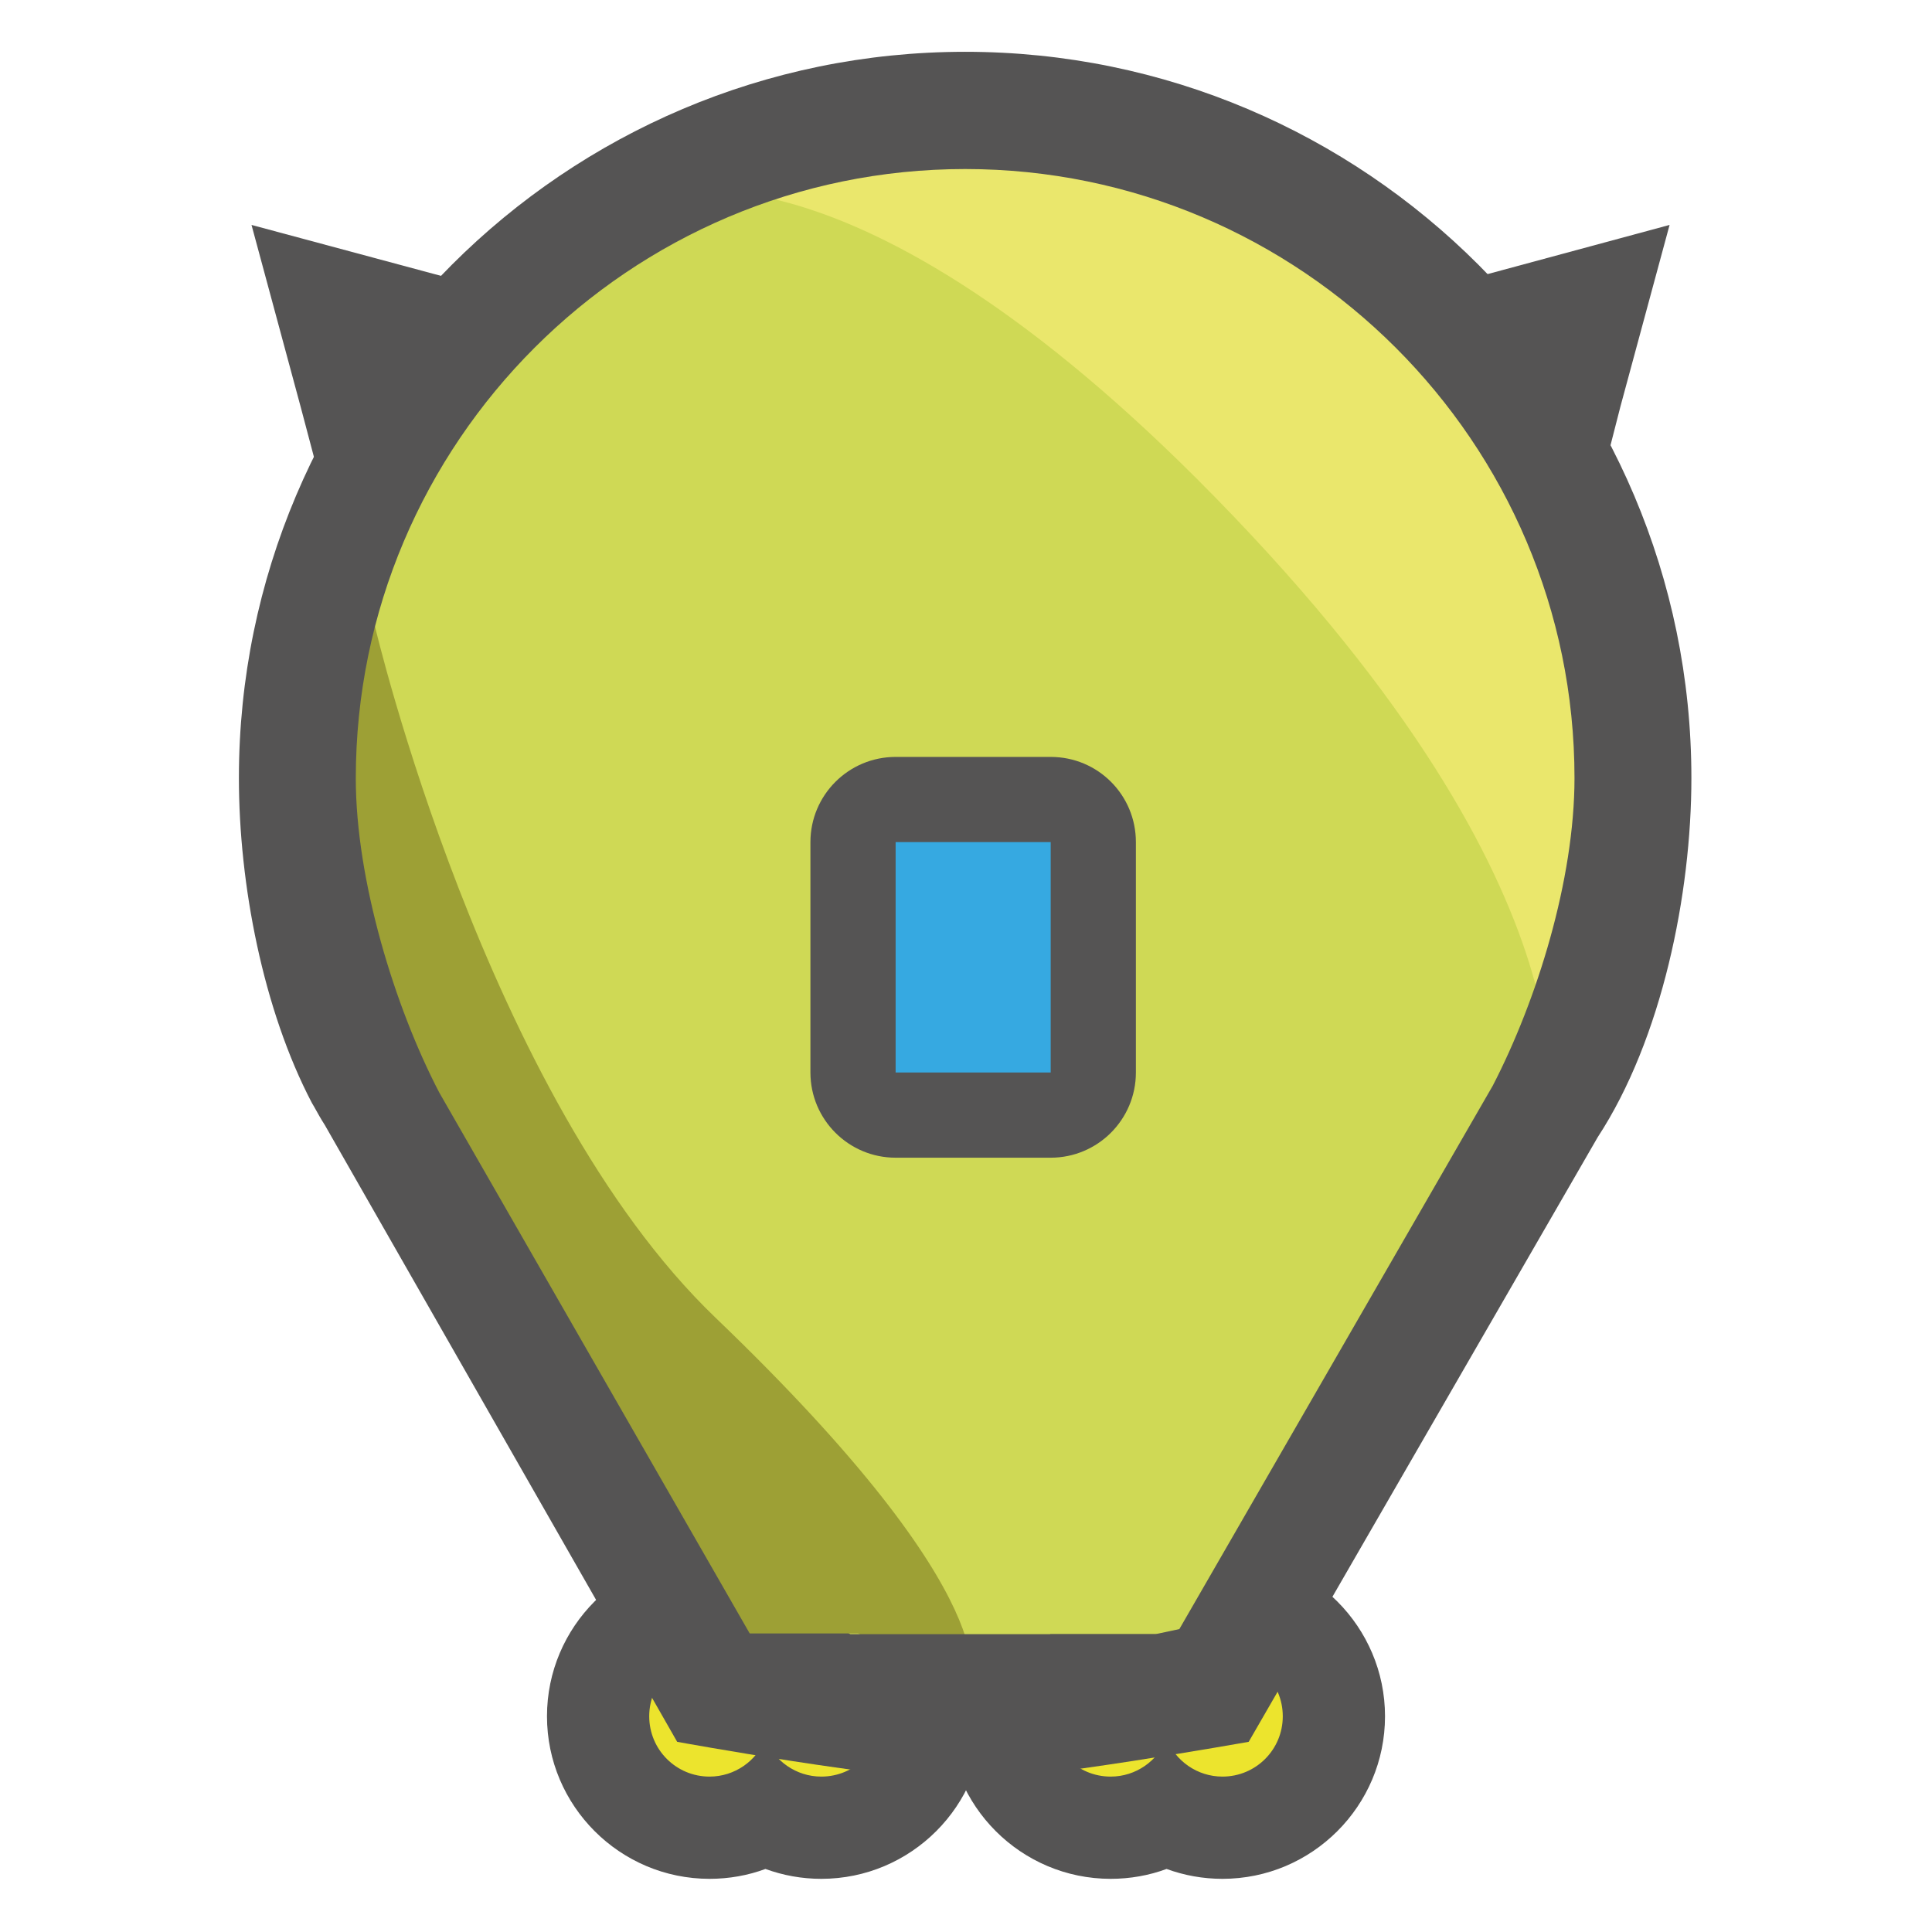
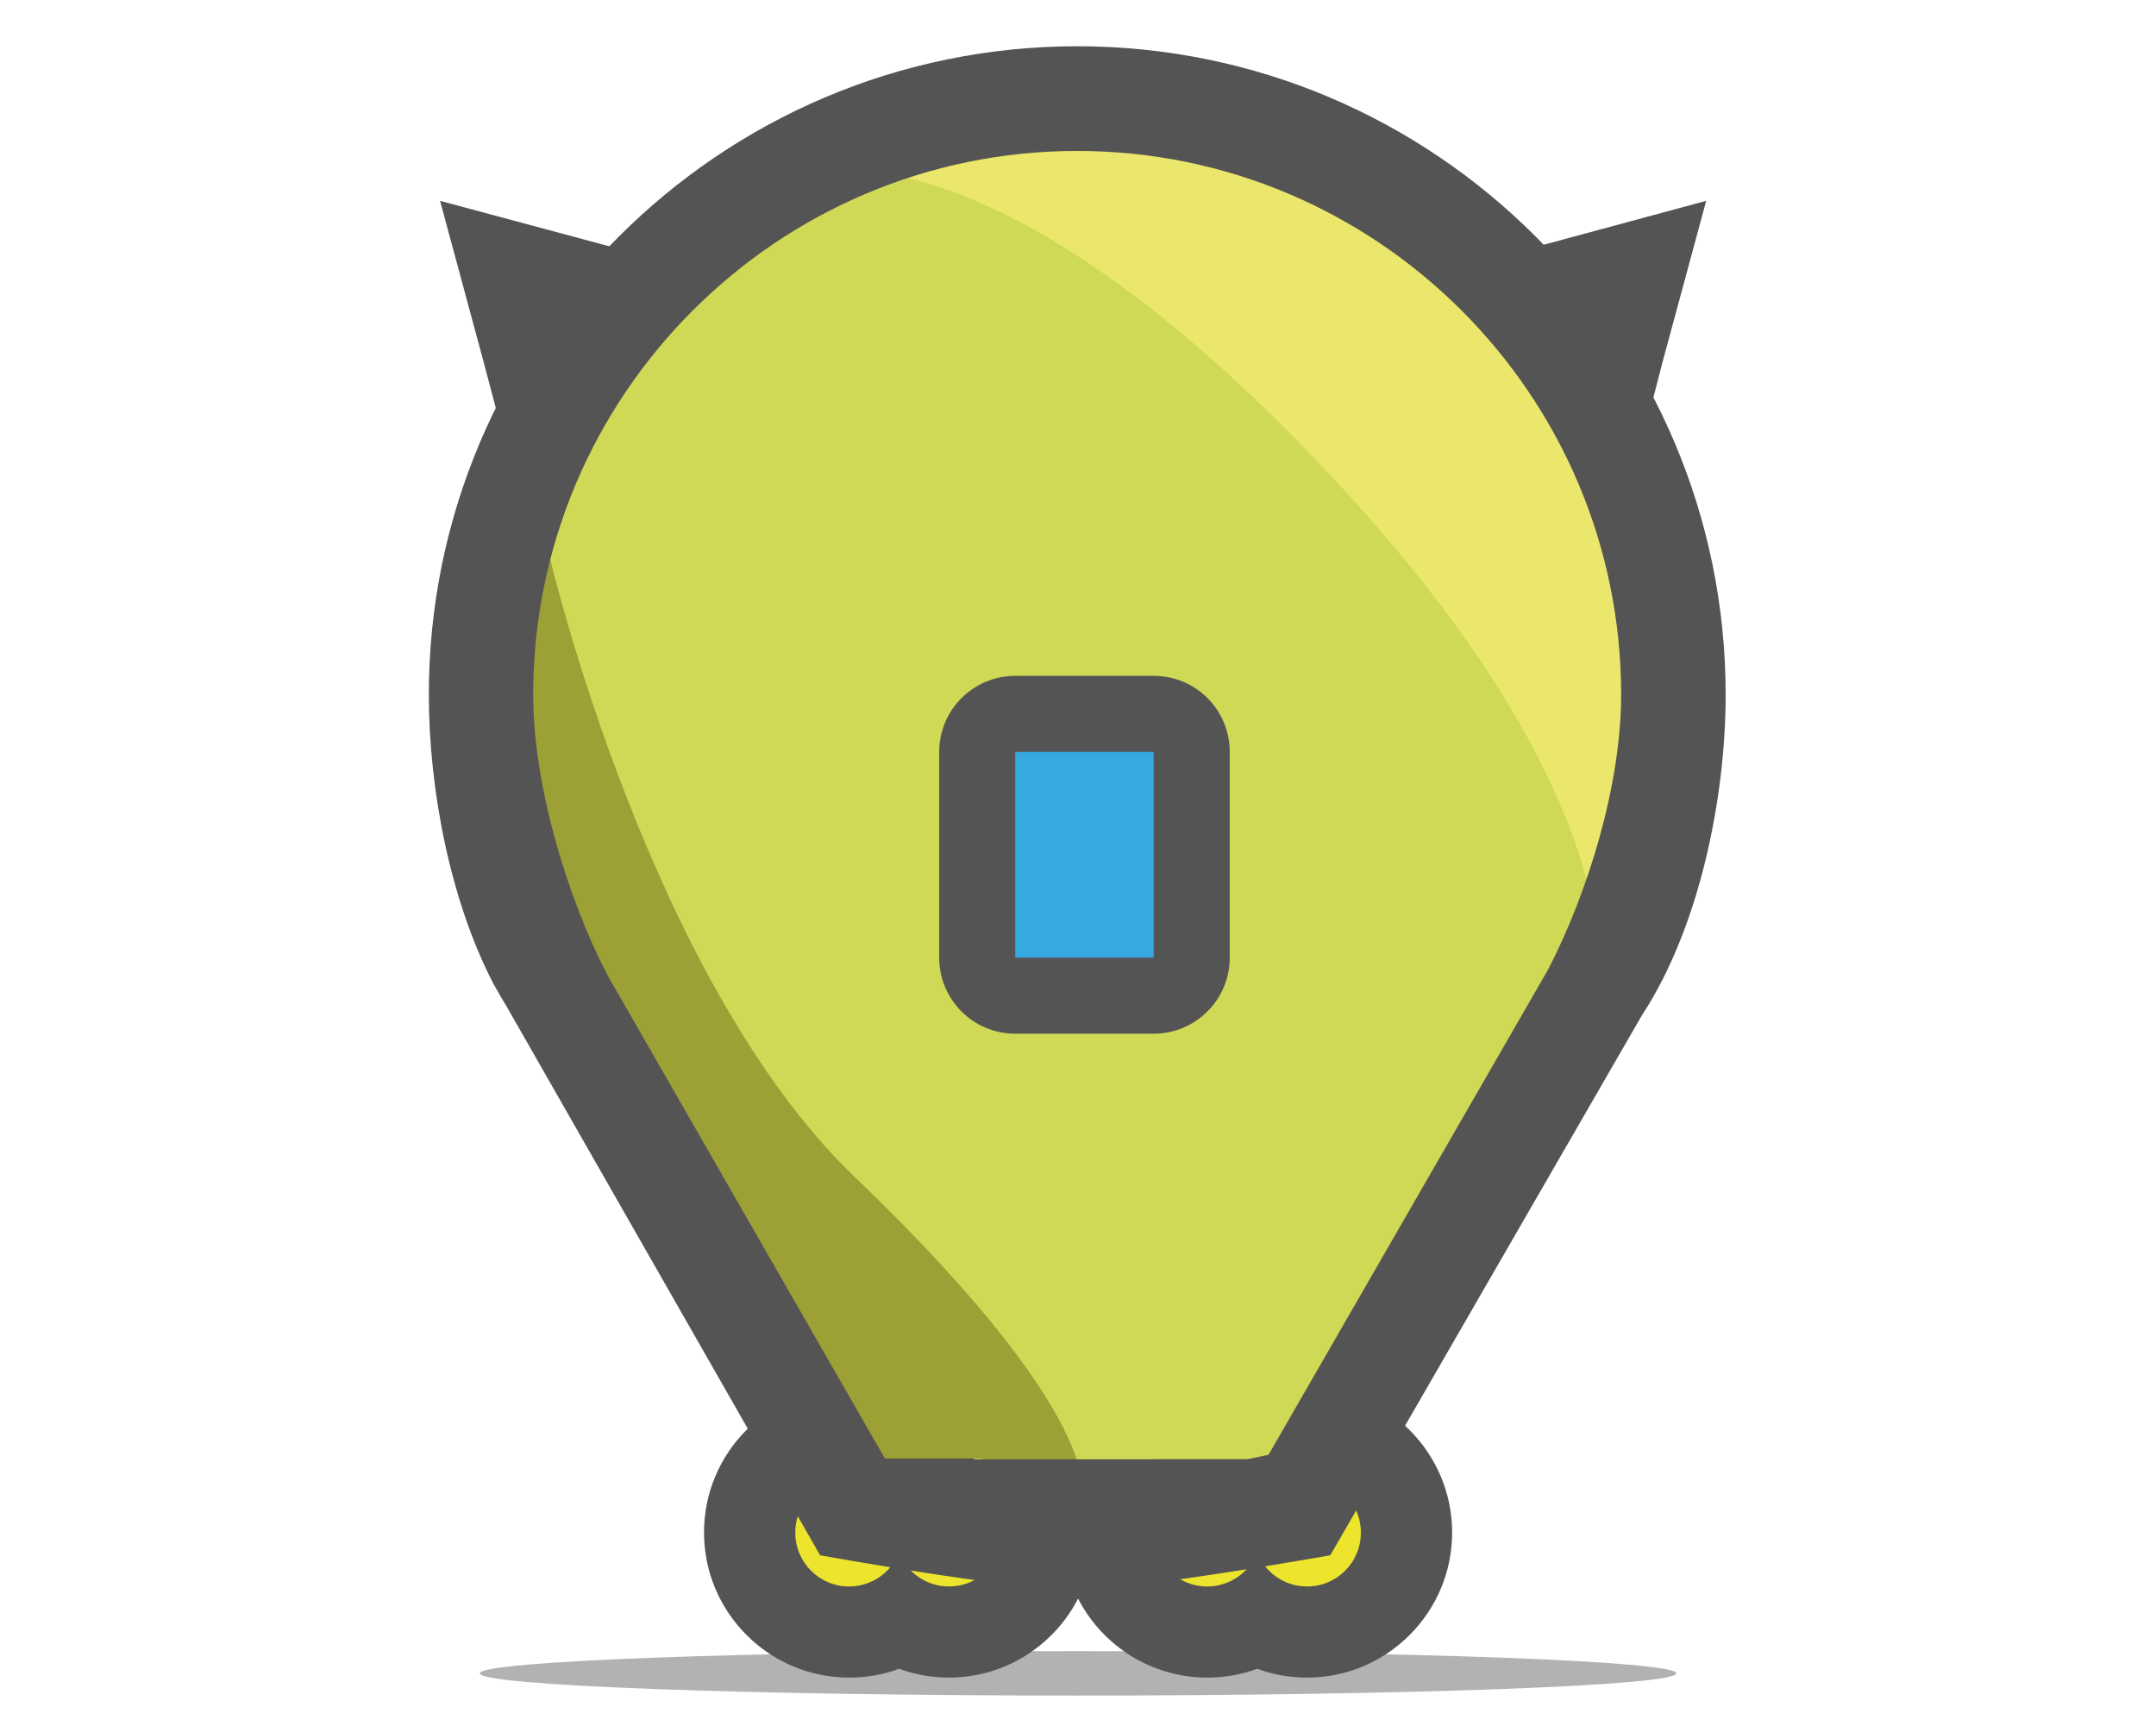
- <svg xmlns="http://www.w3.org/2000/svg" version="1.1" id="Ebene_1" x="0px" y="0px" viewBox="0 0 566.9 566.9" enable-background="new 0 0 566.9 566.9" xml:space="preserve">
-   <g>
-     <path fill="#ECE42D" d="M358.7,536.4c-5.9,0-11.5-1.6-16.4-4.4c-4.9,2.8-10.5,4.4-16.4,4.4c-18,0-32.7-14.7-32.7-32.7   c0-18,14.7-32.7,32.7-32.7c5.9,0,11.5,1.6,16.4,4.4c4.9-2.8,10.5-4.4,16.4-4.4c18,0,32.7,14.7,32.7,32.7   C391.4,521.7,376.7,536.4,358.7,536.4z" />
+ <svg xmlns="http://www.w3.org/2000/svg" version="1.1" x="0px" y="0px" viewBox="0 0 1417.3 1133.9" enable-background="new 0 0 1417.3 1133.9" xml:space="preserve">
+   <g id="Ebene_2">
+     <ellipse fill="#B2B2B1" cx="708.7" cy="1099.8" rx="393.3" ry="14.6" />
+   </g>
+   <g id="Ebene_1">
    <g>
-       <path fill="#555454" d="M358.7,485.9c9.8,0,17.7,7.9,17.7,17.7c0,9.8-7.9,17.7-17.7,17.7c-7.4,0-13.8-4.6-16.4-11.1    c-2.6,6.5-9,11.1-16.4,11.1c-9.8,0-17.7-7.9-17.7-17.7c0-9.8,7.9-17.7,17.7-17.7c7.4,0,13.8,4.6,16.4,11.1    C344.9,490.5,351.2,485.9,358.7,485.9 M358.7,455.9c-5.7,0-11.3,1-16.4,2.9c-5.2-1.9-10.7-2.9-16.4-2.9    c-26.3,0-47.7,21.4-47.7,47.7c0,26.3,21.4,47.7,47.7,47.7c5.7,0,11.3-1,16.4-2.9c5.2,1.9,10.7,2.9,16.4,2.9    c26.3,0,47.7-21.4,47.7-47.7C406.4,477.4,385,455.9,358.7,455.9L358.7,455.9z" />
+       <path fill="#ECE42D" d="M859.2,1072.9c-11.8,0-23-3.2-32.8-8.8c-9.8,5.6-21,8.8-32.8,8.8c-36,0-65.4-29.4-65.4-65.4    c0-36,29.4-65.4,65.4-65.4c11.8,0,23,3.2,32.8,8.8c9.8-5.6,21-8.8,32.8-8.8c36,0,65.4,29.4,65.4,65.4    C924.6,1043.5,895.2,1072.9,859.2,1072.9z" />
+       <g>
+         <path fill="#555454" d="M859.2,971.9c19.6,0,35.4,15.8,35.4,35.4c0,19.6-15.8,35.4-35.4,35.4c-14.8,0-27.6-9.2-32.8-22.2     c-5.2,13-18,22.2-32.8,22.2c-19.6,0-35.4-15.8-35.4-35.4c0-19.6,15.8-35.4,35.4-35.4c14.8,0,27.6,9.2,32.8,22.2     C831.6,981.1,844.2,971.9,859.2,971.9 M859.2,911.8c-11.4,0-22.6,2-32.8,5.8c-10.4-3.8-21.4-5.8-32.8-5.8     c-52.6,0-95.4,42.8-95.4,95.4s42.8,95.4,95.4,95.4c11.4,0,22.6-2,32.8-5.8c10.4,3.8,21.4,5.8,32.8,5.8     c52.6,0,95.4-42.8,95.4-95.4C954.6,954.9,911.8,911.8,859.2,911.8L859.2,911.8z" />
+       </g>
+     </g>
+     <g>
+       <path fill="#ECE42D" d="M623.8,1072.9c-11.8,0-23-3.2-32.8-8.8c-9.8,5.6-21,8.8-32.8,8.8c-36,0-65.4-29.4-65.4-65.4    c0-36,29.4-65.4,65.4-65.4c11.8,0,23,3.2,32.8,8.8c9.8-5.6,21-8.8,32.8-8.8c36,0,65.4,29.4,65.4,65.4    C689.4,1043.5,660,1072.9,623.8,1072.9z" />
+       <g>
+         <path fill="#555454" d="M623.8,971.9c19.6,0,35.4,15.8,35.4,35.4c0,19.6-15.8,35.4-35.4,35.4c-14.8,0-27.6-9.2-32.8-22.2     c-5.2,13-18,22.2-32.8,22.2c-19.6,0-35.4-15.8-35.4-35.4c0-19.6,15.8-35.4,35.4-35.4c14.8,0,27.6,9.2,32.8,22.2     C596.4,981.1,609,971.9,623.8,971.9 M623.8,911.8c-11.4,0-22.6,2-32.8,5.8c-10.4-3.8-21.4-5.8-32.8-5.8     c-52.6,0-95.4,42.8-95.4,95.4s42.8,95.4,95.4,95.4c11.4,0,22.6-2,32.8-5.8c10.4,3.8,21.4,5.8,32.8,5.8     c52.6,0,95.4-42.8,95.4-95.4C719.4,954.9,676.6,911.8,623.8,911.8L623.8,911.8z" />
+       </g>
+     </g>
+     <circle fill="#FDFDFD" cx="529" cy="374.8" r="138.6" />
+     <circle fill="#FDFDFD" cx="899" cy="373.8" r="140.6" />
+     <g>
+       <g>
+         <path fill="#555454" d="M712.4,453c-12.4,28.8-30.6,54-54,74l5,8.2l54.4,94.2l54.4-94.2l1.4-2.2C747,512,726,484.6,712.4,453z" />
+         <path fill="#3B3A3A" d="M712.4,453c1.8-4.2,3.2-7.8,4.6-11.8h-9.2C709.2,444.8,711,448.8,712.4,453z" />
+       </g>
+     </g>
+     <path fill="#555454" d="M1092.8,238.4l28.8-106.4L1015,160.8l-66.8,17.8c-16-4.2-32.4-6.4-49.8-6.4c-81.4,0-152,48.6-184,118.4   c-31.6-69.8-102.2-118.4-184-118.4c-20.2,0-39.8,3.2-58.6,8.6l-76-20.2L289.3,132l28.8,106.6l19.6,74c-6.4,19.2-9.6,39.8-9.6,61.2   c0,111.6,90.6,202.2,202.2,202.2c50.4,0,96.4-18.8,132.2-49.4c22-19,40-42.6,52-69.4c13.4,29.6,34,55.4,59.2,75.4   c34.2,27,77.8,43.4,124.8,43.4c111.6,0,202.2-90.6,202.2-202.2c0-31.6-7.4-61.2-20.2-87.8L1092.8,238.4z M646,440.6   c-5,9.2-11.4,17.4-18.8,24.6c-24.2,25.6-58.6,41.6-96.4,41.6c-0.4,0-1.4,0-1.8,0c-0.4,0-1.4,0-1.8,0c-73.6,0-133.6-60-133.6-133.6   s60-133.6,133.6-133.6c0.4,0,1.4,0,1.8,0c0.4,0,1.4,0,1.8,0c73.6,0,133.6,60,133.6,133.6C663.8,398.6,657.4,421,646,440.6z    M714.4,300.2c0,0.2,0.2,0.4,0.2,0.6C714.6,300.4,714.4,300.2,714.4,300.2L714.4,300.2z M898.4,507.4c-34.8,0-66.4-13.2-90-34.8   c-10-9.2-18.8-19.6-25.6-31.6c-11.4-19.6-17.8-42.6-17.8-66.8c0-73.6,60-133.6,133.6-133.6c73.6,0,133.6,60,133.6,133.6   C1032,448,972,507.4,898.4,507.4z" />
+     <circle fill="#CFD955" cx="529" cy="374.8" r="77" />
+     <circle fill="#CFD955" cx="899" cy="373.8" r="77" />
+     <circle fill="#555454" cx="529" cy="374.8" r="31.6" />
+     <circle fill="#FDFDFD" cx="536.6" cy="367.2" r="14.2" />
+     <circle fill="#555454" cx="899" cy="373.8" r="31.6" />
+     <circle fill="#FDFDFD" cx="906.6" cy="366" r="14.2" />
+     <polygon fill="#CFD955" points="387.1,224 549.2,97.8 677,64 773.6,70 877,107 963.4,168.6 1072.6,307.2 1106.4,465.8    1049.6,656.8 920.2,868.4 872.4,947.9 820,959.1 758.2,959.1 730.8,989.3 693.8,989.3 659.4,973.9 632.2,952.5 591,950.9    561.4,958.7 522.8,937 342.7,606 314.9,418 361.1,248.6  " />
+     <path fill="#9DA035" d="M361.7,367.4l-46.8,147.8l185,364.2l61.4,79.2h84l65.2,30.8c0,0,26.8-47.6-149-216.2   C426.7,643.8,361.7,367.4,361.7,367.4z" />
+     <path fill="#EAE76C" d="M950.2,142.6l126.4,183l30,183.8l-57,147.2c0,0,35.6-134.6-205.4-375.6C632.8,70,525.8,116,525.8,116   l274.4-38L950.2,142.6z" />
+     <path fill="#555454" d="M1134.4,456.6c0-235-191.2-426.2-426.2-426.2S281.9,221.6,281.9,456.6c0,62.4,14.2,136,42.8,190.6l0,0   l1.4,2.4c2,3.6,4,7.2,6.2,10.6l206.8,362c0,0,124.2,22.6,168.8,22.6c39.4,0,166.6-22.6,166.6-22.6l204.8-354.8l0,0   C1117.2,609.6,1134.4,524.4,1134.4,456.6z M832.2,959.1H582L399.5,641.2l0,0c-26.2-50.2-49-124.8-49-184.4   c0-197.2,160.6-357.6,357.6-357.6s357.6,160.4,357.6,357.4c0,59.6-22,130.4-48,180.6L832.2,959.1z" />
+     <g>
+       <path fill="#36A9E1" d="M667.6,654.4c-13.8,0-25-11.2-25-25V494.2c0-13.8,11.2-25,25-25h91c13.8,0,25,11.2,25,25v135.2    c0,13.8-11.2,25-25,25H667.6z" />
+       <path fill="#555454" d="M758.4,494.2v135.2h-91V494.2H758.4 M758.4,444.2h-91c-27.6,0-50,22.4-50,50v135.2c0,27.6,22.4,50,50,50    h91c27.6,0,50-22.4,50-50V494.2C808.4,466.6,786.2,444.2,758.4,444.2L758.4,444.2z" />
    </g>
  </g>
-   <g>
-     <path fill="#ECE42D" d="M241,536.4c-5.9,0-11.5-1.6-16.4-4.4c-4.9,2.8-10.5,4.4-16.4,4.4c-18,0-32.7-14.7-32.7-32.7   c0-18,14.7-32.7,32.7-32.7c5.9,0,11.5,1.6,16.4,4.4c4.9-2.8,10.5-4.4,16.4-4.4c18,0,32.7,14.7,32.7,32.7   C273.8,521.7,259.1,536.4,241,536.4z" />
-     <g>
-       <path fill="#555454" d="M241,485.9c9.8,0,17.7,7.9,17.7,17.7c0,9.8-7.9,17.7-17.7,17.7c-7.4,0-13.8-4.6-16.4-11.1    c-2.6,6.5-9,11.1-16.4,11.1c-9.8,0-17.7-7.9-17.7-17.7c0-9.8,7.9-17.7,17.7-17.7c7.4,0,13.8,4.6,16.4,11.1    C227.3,490.5,233.6,485.9,241,485.9 M241,455.9c-5.7,0-11.3,1-16.4,2.9c-5.2-1.9-10.7-2.9-16.4-2.9c-26.3,0-47.7,21.4-47.7,47.7    c0,26.3,21.4,47.7,47.7,47.7c5.7,0,11.3-1,16.4-2.9c5.2,1.9,10.7,2.9,16.4,2.9c26.3,0,47.7-21.4,47.7-47.7    C288.8,477.4,267.4,455.9,241,455.9L241,455.9z" />
-     </g>
-   </g>
-   <circle fill="#FDFDFD" cx="193.6" cy="187.4" r="69.3" />
-   <circle fill="#FDFDFD" cx="378.6" cy="186.9" r="70.3" />
-   <g>
-     <g>
-       <path fill="#555454" d="M285.3,226.5c-6.2,14.4-15.3,27-27,37l2.5,4.1l27.2,47.1l27.2-47.1l0.7-1.1    C302.6,256,292.1,242.3,285.3,226.5z" />
-       <path fill="#3B3A3A" d="M285.3,226.5c0.9-2.1,1.6-3.9,2.3-5.9H283C283.7,222.4,284.6,224.4,285.3,226.5z" />
-     </g>
-   </g>
-   <path fill="#555454" d="M475.5,119.2L489.9,66l-53.3,14.4l-33.4,8.9c-8-2.1-16.2-3.2-24.9-3.2c-40.7,0-76,24.3-92,59.2  c-15.8-34.9-51.1-59.2-92-59.2c-10.1,0-19.9,1.6-29.3,4.3l-38-10.1L73.8,66l14.4,53.3l9.8,37c-3.2,9.6-4.8,19.9-4.8,30.6  c0,55.8,45.3,101.1,101.1,101.1c25.2,0,48.2-9.4,66.1-24.7c11-9.5,20-21.3,26-34.7c6.7,14.8,17,27.7,29.6,37.7  c17.1,13.5,38.9,21.7,62.4,21.7c55.8,0,101.1-45.3,101.1-101.1c0-15.8-3.7-30.6-10.1-43.9L475.5,119.2z M252.1,220.3  c-2.5,4.6-5.7,8.7-9.4,12.3c-12.1,12.8-29.3,20.8-48.2,20.8c-0.2,0-0.7,0-0.9,0c-0.2,0-0.7,0-0.9,0c-36.8,0-66.8-30-66.8-66.8  c0-36.8,30-66.8,66.8-66.8c0.2,0,0.7,0,0.9,0c0.2,0,0.7,0,0.9,0c36.8,0,66.8,30,66.8,66.8C261,199.3,257.8,210.5,252.1,220.3z   M286.3,150.1c0,0.1,0.1,0.2,0.1,0.3C286.4,150.2,286.3,150.1,286.3,150.1L286.3,150.1z M378.3,253.7c-17.4,0-33.2-6.6-45-17.4  c-5-4.6-9.4-9.8-12.8-15.8c-5.7-9.8-8.9-21.3-8.9-33.4c0-36.8,30-66.8,66.8-66.8c36.8,0,66.8,30,66.8,66.8  C445.1,224,415.1,253.7,378.3,253.7z" />
-   <circle fill="#CFD955" cx="193.6" cy="187.4" r="38.5" />
-   <circle fill="#CFD955" cx="378.6" cy="186.9" r="38.5" />
-   <circle fill="#555454" cx="193.6" cy="187.4" r="15.8" />
-   <circle fill="#FDFDFD" cx="197.4" cy="183.6" r="7.1" />
-   <circle fill="#555454" cx="378.6" cy="186.9" r="15.8" />
-   <circle fill="#FDFDFD" cx="382.4" cy="183" r="7.1" />
-   <polygon fill="#CFD955" points="122.7,112 203.7,48.9 267.6,32 315.9,35 367.6,53.5 410.8,84.3 465.4,153.6 482.3,232.9   453.9,328.4 389.2,434.2 365.3,473.9 339.1,479.5 308.2,479.5 294.5,494.6 276,494.6 258.8,486.9 245.2,476.2 224.6,475.4   209.8,479.3 190.5,468.5 100.5,303 86.6,209 109.7,124.3 " />
-   <path fill="#9DA035" d="M110,183.7l-23.4,73.9l92.5,182.1l30.7,39.6h42l32.6,15.4c0,0,13.4-23.8-74.5-108.1  C142.5,321.9,110,183.7,110,183.7z" />
-   <path fill="#EAE76C" d="M404.2,71.3l63.2,91.5l15,91.9l-28.5,73.6c0,0,17.8-67.3-102.7-187.8C245.5,35,192,58,192,58l137.2-19  L404.2,71.3z" />
-   <path fill="#555454" d="M496.3,228.3c0-117.5-95.6-213.1-213.1-213.1S70.1,110.8,70.1,228.3c0,31.2,7.1,68,21.4,95.3l0,0l0.7,1.2  c1,1.8,2,3.6,3.1,5.3l103.4,181c0,0,62.1,11.3,84.4,11.3c19.7,0,83.3-11.3,83.3-11.3l102.4-177.4l0,0  C487.7,304.8,496.3,262.2,496.3,228.3z M345.2,479.5H220.1l-91.2-158.9l0,0c-13.1-25.1-24.5-62.4-24.5-92.2  c0-98.6,80.3-178.8,178.8-178.8S462,129.8,462,228.3c0,29.8-11,65.2-24,90.3L345.2,479.5z" />
-   <g>
-     <path fill="#36A9E1" d="M262.9,327.2c-6.9,0-12.5-5.6-12.5-12.5v-67.6c0-6.9,5.6-12.5,12.5-12.5h45.5c6.9,0,12.5,5.6,12.5,12.5   v67.6c0,6.9-5.6,12.5-12.5,12.5H262.9z" />
-     <path fill="#555454" d="M308.3,247.1v67.6h-45.5v-67.6H308.3 M308.3,222.1h-45.5c-13.8,0-25,11.2-25,25v67.6c0,13.8,11.2,25,25,25   h45.5c13.8,0,25-11.2,25-25v-67.6C333.3,233.3,322.2,222.1,308.3,222.1L308.3,222.1z" />
-   </g>
</svg>
